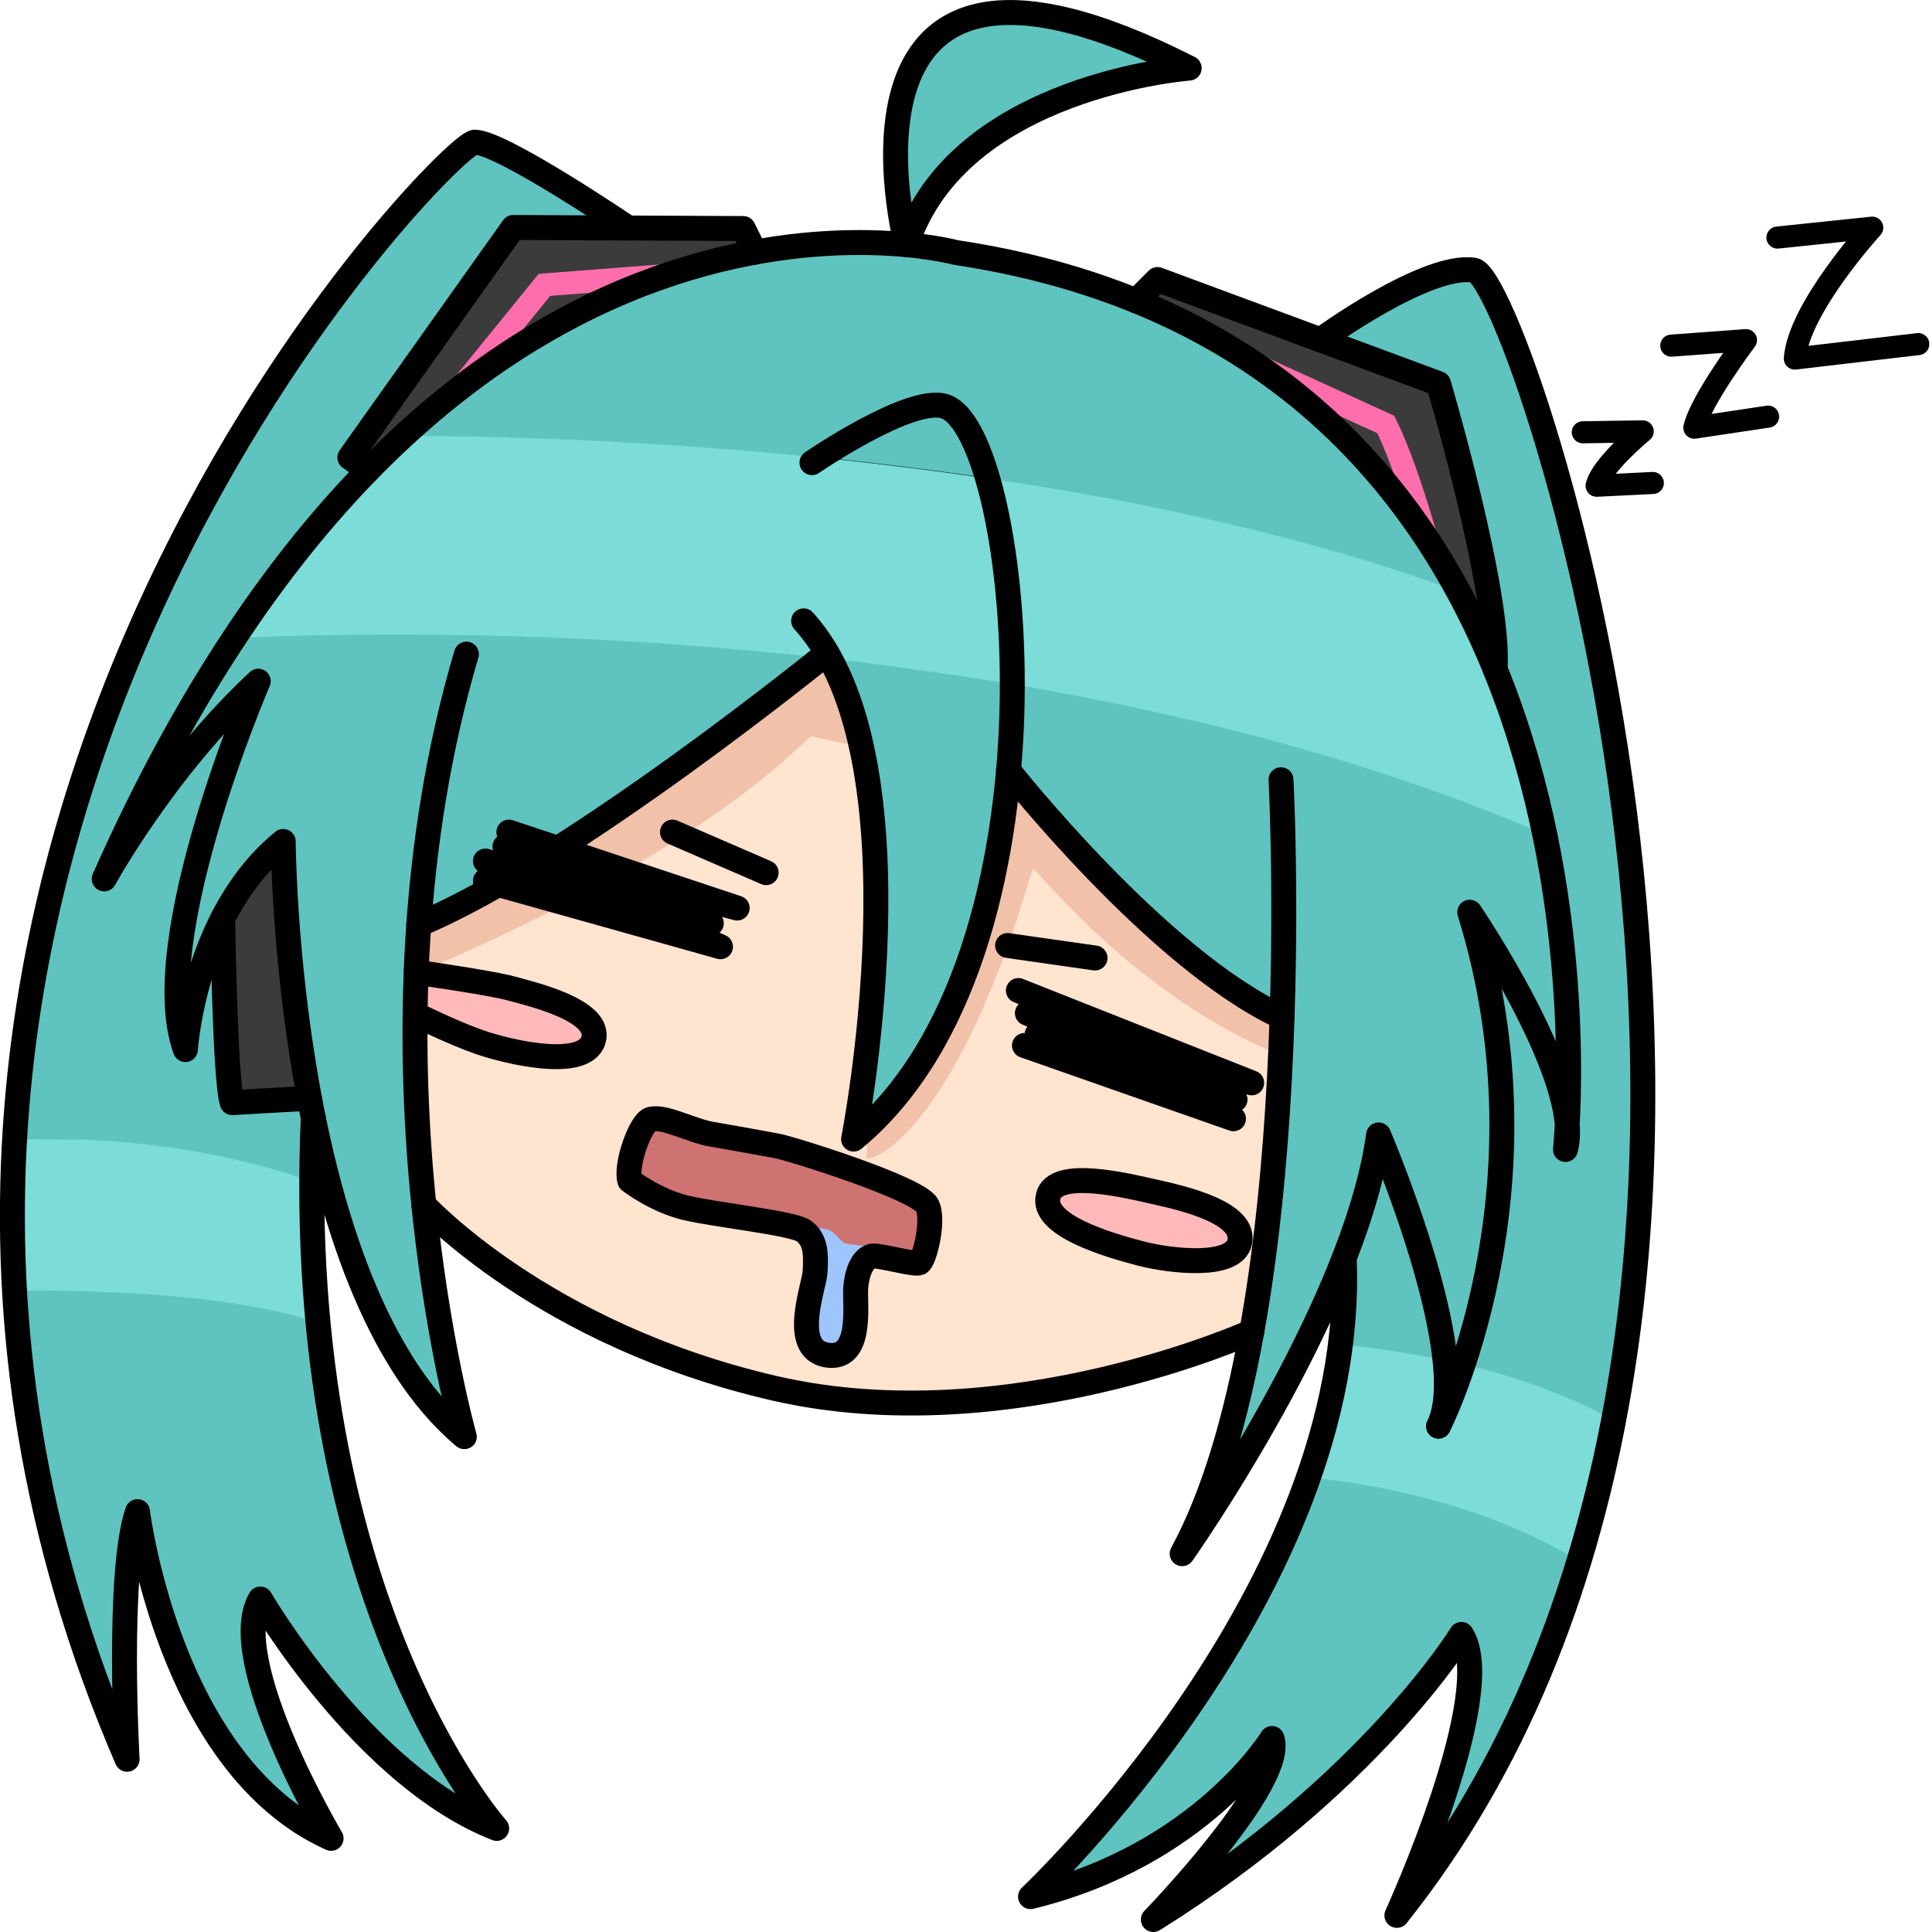
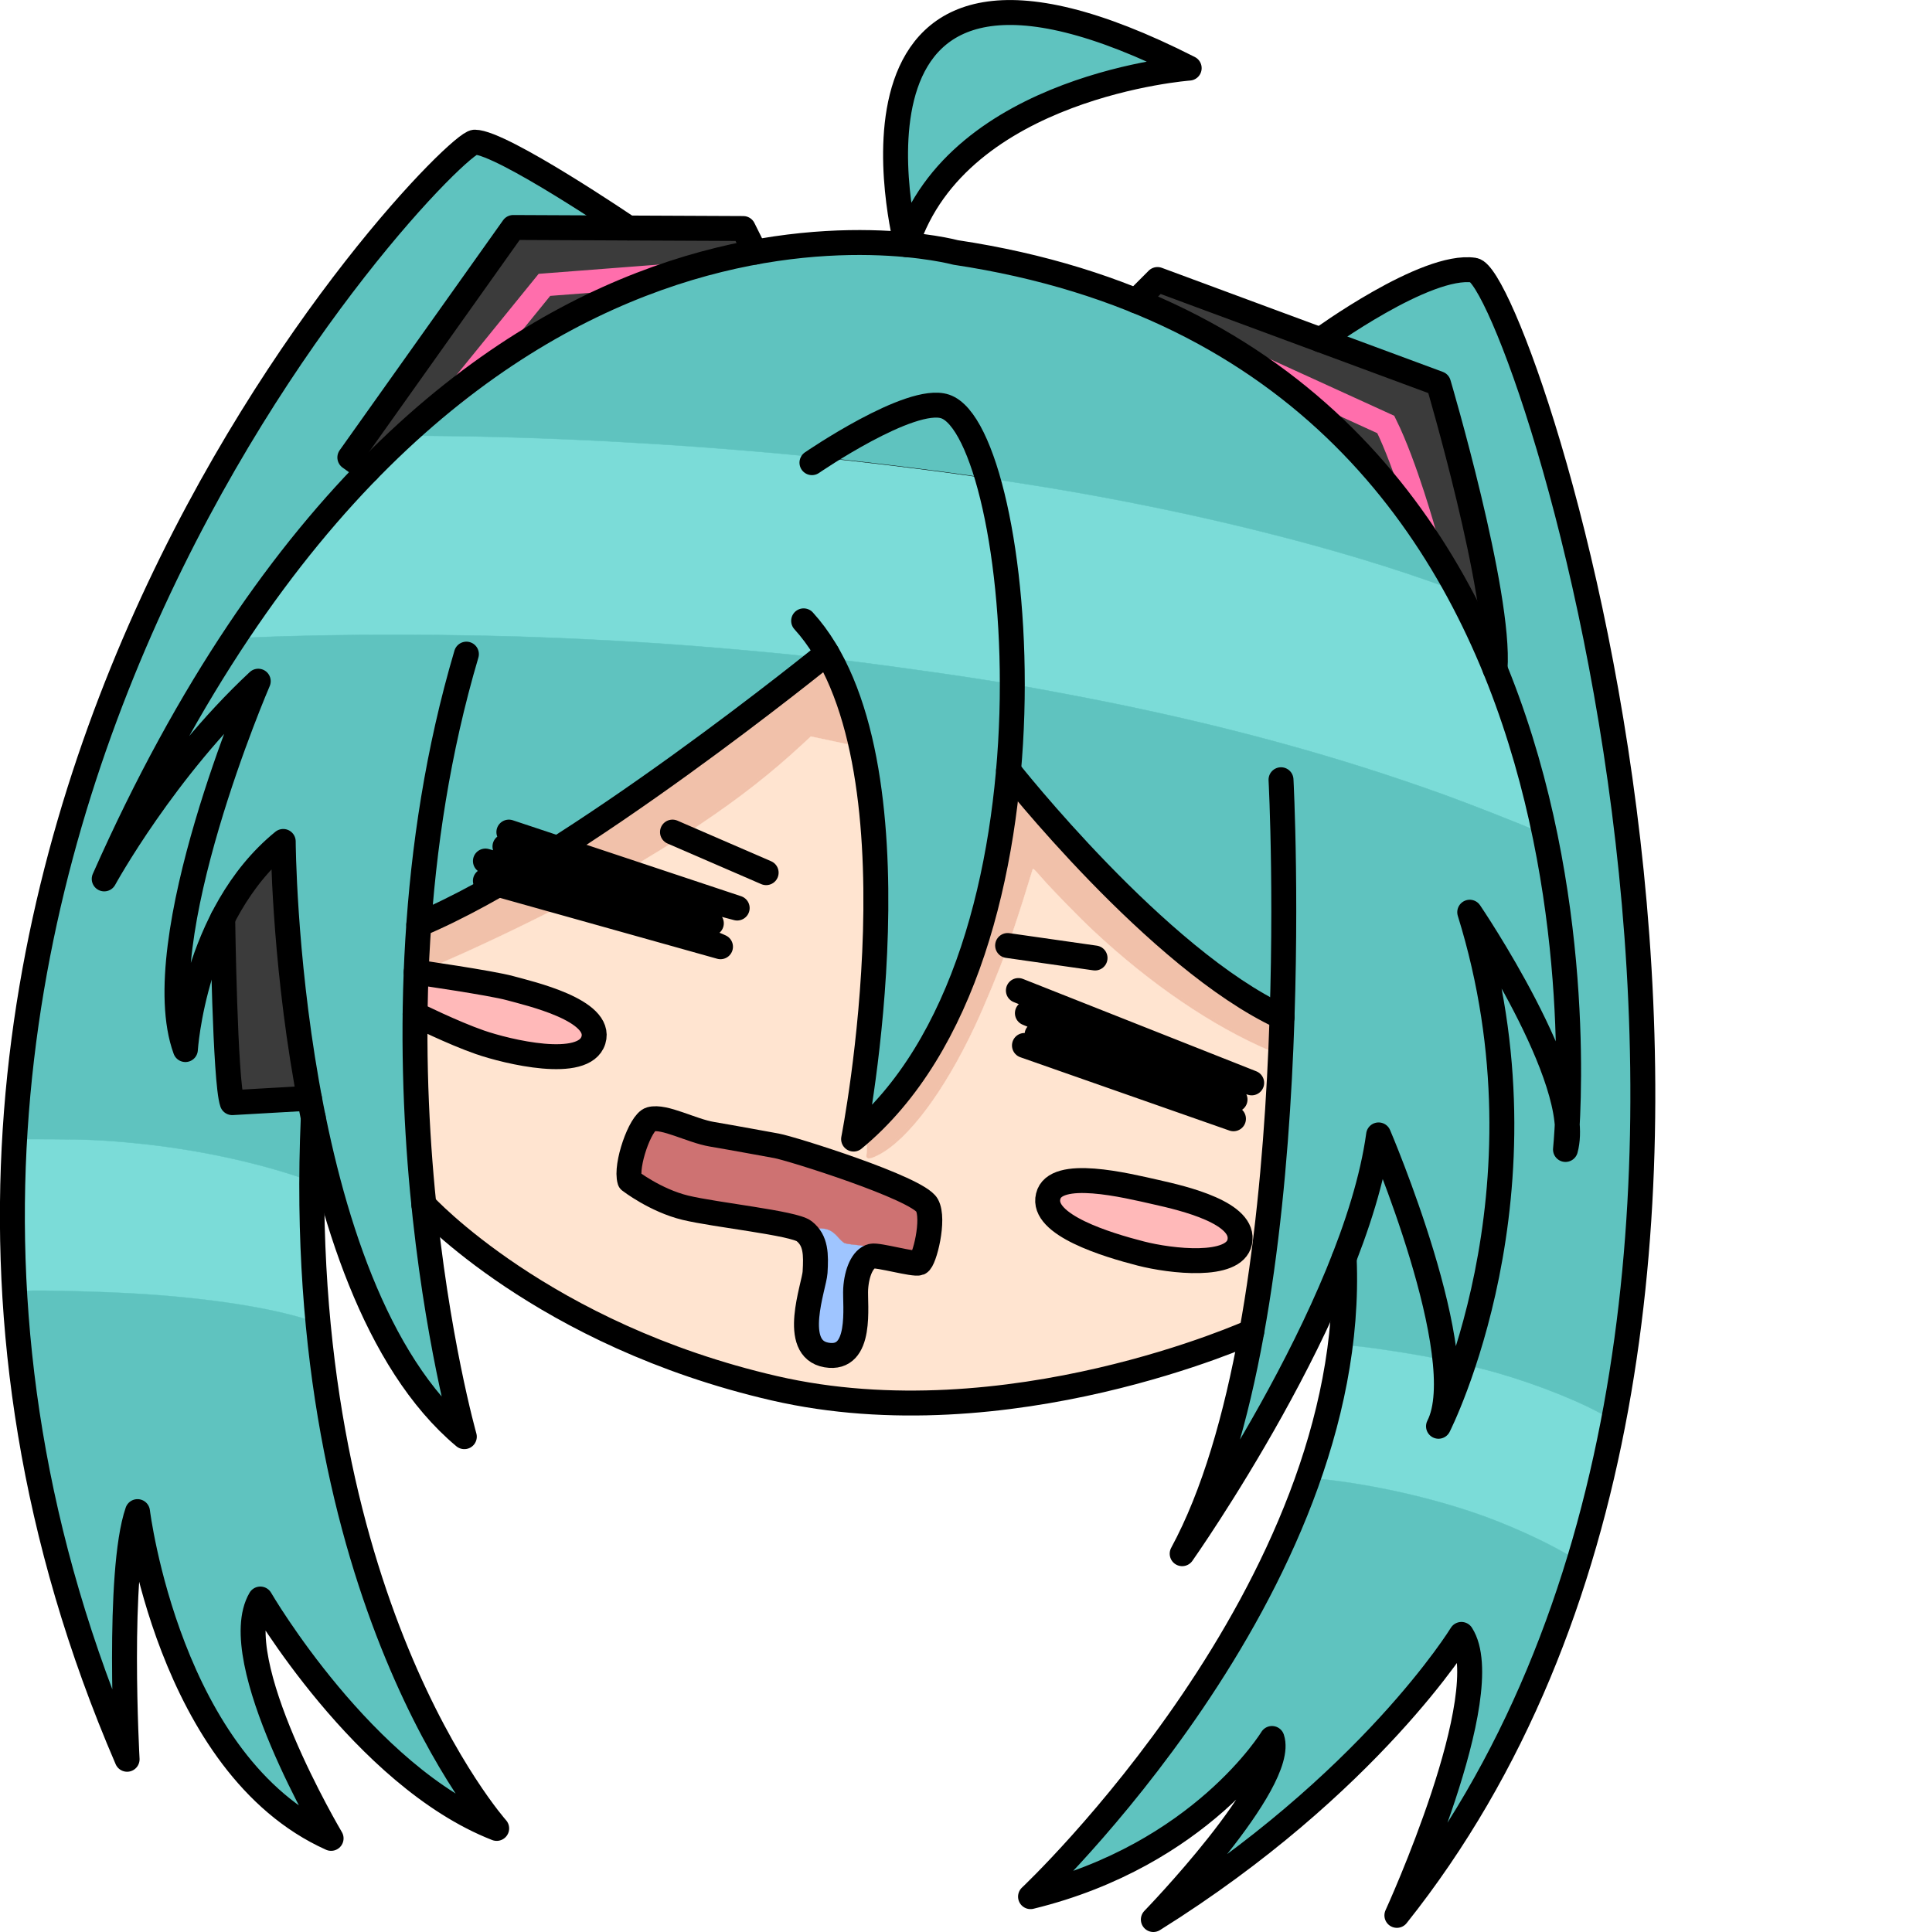
<svg xmlns="http://www.w3.org/2000/svg" width="178.067mm" height="178.343mm" viewBox="0 0 178.067 178.343" version="1.1" id="svg1" xml:space="preserve">
  <defs id="defs1" />
  <g id="g249">
    <path style="fill:#ce7272;fill-opacity:1;stroke:#9fc5ff;stroke-width:0.35;stroke-linecap:round;stroke-linejoin:round;stroke-dasharray:none;stroke-opacity:1" d="m 74.218,113.649 c 0,0 1.345,-0.336 2.161,-0.072 0.817,0.264 1.081,1.273 1.801,1.369 0.72,0.096 2.404,-0.057 3.231,1.088" id="path173" />
    <path style="fill:none;stroke:#7bdcd8;stroke-width:0.966;stroke-linecap:round;stroke-linejoin:round;stroke-dasharray:none;stroke-opacity:1" d="m 37.108,40.355 c 0,0 56.632,-0.814 97.58,14.401" id="path174" />
    <path style="fill:none;stroke:#7bdcd8;stroke-width:0.966;stroke-linecap:round;stroke-linejoin:round;stroke-dasharray:none;stroke-opacity:1" d="m 21.675,58.816 c 0,0 68.561,-4.468 120.873,18.074" id="path175" />
    <path style="fill:none;stroke:#7bdcd8;stroke-width:0.966;stroke-linecap:round;stroke-linejoin:round;stroke-dasharray:none;stroke-opacity:1" d="m 1.337,105.333 c 0,0 13.997,-1.03 27.436,3.85" id="path176" />
    <path style="fill:none;stroke:#7bdcd8;stroke-width:0.966;stroke-linecap:round;stroke-linejoin:round;stroke-dasharray:none;stroke-opacity:1" d="m 1.334,119.061 c 0,0 18.15,-0.466 28.01,2.944" id="path177" />
    <path style="fill:none;stroke:#7bdcd8;stroke-width:0.966;stroke-linecap:round;stroke-linejoin:round;stroke-dasharray:none;stroke-opacity:1" d="m 124.378,124.279 c 0,0 14.906,1.207 24.52,6.984" id="path178" />
    <path style="fill:none;stroke:#7bdcd8;stroke-width:0.966;stroke-linecap:round;stroke-linejoin:round;stroke-dasharray:none;stroke-opacity:1" d="m 121.379,136.374 c 0,0 13.828,1.02 24.375,7.663" id="path179" />
    <path style="fill:none;stroke:#f1c1aa;stroke-width:0.35;stroke-linecap:round;stroke-linejoin:round;stroke-dasharray:none;stroke-opacity:1" d="m 38.41,89.739 c 0,0 23.724,-9.375 36.358,-21.873 l 4.725,1.002" id="path180" />
    <path style="fill:none;stroke:#f1c1aa;stroke-width:0.35;stroke-linecap:round;stroke-linejoin:round;stroke-dasharray:none;stroke-opacity:1" d="m 80.112,103.974 c 0,0 0.11,2.278 -0.082,2.806 -0.192,0.528 7.877,-1.345 15.274,-26.897 0,0 9.86,12.245 22.893,17.41" id="path181" />
    <path style="fill:#5fc3bf;fill-opacity:1;stroke:#5fc3bf;stroke-width:0.026;stroke-linecap:round;stroke-linejoin:round;stroke-dasharray:none;stroke-opacity:1" d="m 29.374,169.007 c -1.884,-0.989 -3.434,-2.162 -5.25,-3.973 -1.719,-1.714 -2.868,-3.152 -4.201,-5.255 -3.243,-5.118 -5.77,-12.077 -6.991,-19.248 -0.099,-0.581 -0.209,-1.06 -0.245,-1.064 -0.176,-0.021 -0.648,2.208 -0.847,4 -0.353,3.181 -0.44,5.721 -0.389,11.309 0.023,2.484 0.07,5.082 0.105,5.774 0.035,0.691 0.055,1.265 0.045,1.275 -0.052,0.052 -1.627,-3.891 -2.527,-6.325 C 4.817,143.979 2.193,131.714 1.472,119.957 l -0.046,-0.755 0.909,-0.046 c 1.567,-0.08 7.66,0.089 10.894,0.301 6.251,0.411 11.65,1.252 15.18,2.364 l 0.848,0.267 0.214,1.927 c 1.068,9.639 3.171,18.528 6.33,26.753 2.385,6.21 5.636,12.342 8.752,16.506 0.405,0.542 0.779,1.042 0.831,1.111 0.086,0.116 0.081,0.122 -0.068,0.076 -0.318,-0.098 -1.941,-0.898 -2.675,-1.318 -5.142,-2.944 -10.37,-7.986 -15.358,-14.813 -0.653,-0.894 -2.451,-3.567 -2.968,-4.411 -0.305,-0.498 -0.357,-0.485 -0.614,0.157 -0.552,1.379 -0.543,3.486 0.026,5.981 0.531,2.329 1.562,5.217 2.99,8.373 0.839,1.856 3.005,6.089 3.512,6.864 0.055,0.084 0.073,0.152 0.041,0.152 -0.032,-5.4e-4 -0.434,-0.198 -0.894,-0.439 z" id="path185" />
    <path style="fill:#7bdcd8;fill-opacity:1;stroke:#7bdcd8;stroke-width:0.036;stroke-linecap:round;stroke-linejoin:round;stroke-dasharray:none;stroke-opacity:1" d="m 28.004,121.474 c -4.899,-1.53 -14.372,-2.539 -23.872,-2.541 l -2.7,-5.4e-4 -0.06,-1.225 c -0.217,-4.441 -0.12,-12.058 0.155,-12.249 0.195,-0.135 7.611,-0.008 9.532,0.163 6.215,0.555 11.116,1.515 16.114,3.155 l 1.513,0.497 2.72e-4,1.683 c 5.43e-4,2.708 0.358,9.864 0.531,10.641 0.061,0.271 0.047,0.269 -1.213,-0.124 z" id="path186" />
    <path style="fill:#5fc3bf;fill-opacity:1;stroke:#5fc3bf;stroke-width:0.036;stroke-linecap:round;stroke-linejoin:round;stroke-dasharray:none;stroke-opacity:1" d="m 28.109,108.824 c -4.445,-1.554 -10.091,-2.753 -15.466,-3.286 -2.952,-0.293 -4.618,-0.373 -7.877,-0.382 l -3.314,-0.008 0.027,-0.48 c 0.1,-1.799 0.467,-5.695 0.747,-7.925 C 4.706,76.988 11.82,57.356 23.234,38.77 c 5.262,-8.569 11.823,-17.177 17.215,-22.585 2.334,-2.341 3.026,-2.919 3.492,-2.919 1.222,0 6.092,2.669 12.17,6.67 l 1.537,1.012 -5.184,-0.002 -5.184,-0.002 -7.52,10.586 c -4.136,5.822 -7.52,10.638 -7.52,10.703 0,0.064 0.119,0.194 0.264,0.289 0.145,0.094 0.491,0.339 0.769,0.543 l 0.505,0.371 -1.313,1.413 C 26.438,51.34 21.218,58.667 16.128,67.78 14.166,71.295 9.57,80.613 9.57,81.078 c 0,0.265 0.198,0.007 0.864,-1.124 2.15,-3.654 5.414,-8.171 8.565,-11.855 1.201,-1.404 4.305,-4.628 4.382,-4.551 0.023,0.023 -0.262,0.812 -0.634,1.753 -2.955,7.47 -5.219,15.274 -6.055,20.875 -0.61,4.082 -0.578,7.52 0.094,10.008 0.259,0.96 0.422,0.978 0.501,0.054 0.254,-2.987 1.631,-7.957 2.886,-10.42 l 0.234,-0.458 0.052,0.336 c 0.029,0.185 0.077,1.741 0.108,3.457 0.061,3.443 0.187,6.749 0.344,9.03 0.11,1.602 0.339,3.546 0.427,3.635 0.057,0.057 6.447,-0.251 6.881,-0.332 0.25,-0.047 0.255,-0.036 0.418,0.846 0.145,0.788 0.155,1.236 0.083,3.785 l -0.081,2.891 z" id="path187" />
    <path style="fill:#3b3b3b;fill-opacity:1;stroke:#3b3b3b;stroke-width:0.026;stroke-linecap:round;stroke-linejoin:round;stroke-dasharray:none;stroke-opacity:1" d="m 33.18,42.756 -0.764,-0.543 0.331,-0.469 c 0.182,-0.258 3.552,-5.007 7.489,-10.554 l 7.159,-10.085 3.334,-0.003 c 1.834,-0.001 6.592,0.018 10.573,0.043 l 7.239,0.045 0.482,0.979 c 0.265,0.539 0.465,1.007 0.444,1.042 -0.021,0.034 -0.1,0.062 -0.175,0.062 -0.207,0 -2.807,0.586 -3.944,0.888 -10.864,2.894 -20.911,8.847 -30.044,17.801 l -1.361,1.335 z" id="path188" />
    <path style="fill:#5fc3bf;fill-opacity:1;stroke:#5fc3bf;stroke-width:0.026;stroke-linecap:round;stroke-linejoin:round;stroke-dasharray:none;stroke-opacity:1" d="m 83.474,21.321 c -0.562,-2.917 -0.766,-5.134 -0.703,-7.659 0.065,-2.613 0.362,-4.39 1.037,-6.196 1.266,-3.389 3.616,-5.384 7.125,-6.05 0.957,-0.182 3.897,-0.158 5.116,0.04 2.548,0.416 5.15,1.178 8.168,2.394 1.254,0.505 3.77,1.638 4.784,2.153 l 0.408,0.207 -0.238,0.04 c -0.131,0.022 -0.696,0.103 -1.257,0.18 -1.309,0.18 -3.411,0.602 -4.886,0.981 -9.749,2.502 -16.489,7.478 -19.056,14.069 -0.159,0.407 -0.295,0.748 -0.303,0.757 -0.008,0.009 -0.096,-0.403 -0.195,-0.917 z" id="path191" />
    <path style="fill:#3b3b3b;fill-opacity:1;stroke:#3b3b3b;stroke-width:0.026;stroke-linecap:round;stroke-linejoin:round;stroke-dasharray:none;stroke-opacity:1" d="M 137.467,60.311 C 132.142,47.93 123.923,38.258 113.315,31.889 c -2.08,-1.249 -5.076,-2.782 -7.288,-3.729 l -1.005,-0.43 0.914,-0.914 0.914,-0.914 12.923,4.786 12.923,4.786 0.194,0.676 c 3.015,10.478 5.09,20.565 4.999,24.298 l -0.02,0.8 z" id="path198" />
    <path style="fill:#5fc3bf;fill-opacity:1;stroke:#5fc3bf;stroke-width:0.036;stroke-linecap:round;stroke-linejoin:round;stroke-dasharray:none;stroke-opacity:1" d="m 133.871,54.333 c -0.185,-0.071 -1.158,-0.417 -2.161,-0.768 -10.381,-3.633 -24.158,-6.915 -37.802,-9.005 l -2.644,-0.405 -0.358,-1.107 c -0.925,-2.856 -2.146,-4.86 -3.342,-5.488 -0.54,-0.283 -1.73,-0.303 -2.73,-0.045 -1.989,0.513 -5.506,2.234 -8.46,4.139 l -0.848,0.547 -2.646,-0.249 C 61.926,40.921 50.286,40.314 39.89,40.231 l -2.484,-0.02 1.092,-0.966 c 9.77,-8.644 20.593,-14.063 31.927,-15.987 5.643,-0.958 11.7,-1.011 16.313,-0.143 0.696,0.131 2,0.366 2.899,0.522 18.121,3.146 31.578,11.303 41.129,24.931 1.192,1.701 3.587,5.593 3.587,5.829 0,0.102 -0.074,0.092 -0.48,-0.065 z" id="path199" />
    <path style="fill:#5fc3bf;fill-opacity:1;stroke:#000000;stroke-width:0.036;stroke-linecap:round;stroke-linejoin:round;stroke-dasharray:none;stroke-opacity:1" d="M 89.107,43.852 C 87.024,43.54 81.271,42.819 78.328,42.501 l -2.471,-0.267 0.742,-0.474 c 2.847,-1.819 6.195,-3.467 8.147,-4.01 1.059,-0.295 2.152,-0.296 2.712,-0.003 1.117,0.586 2.238,2.397 3.18,5.14 0.215,0.627 0.391,1.156 0.391,1.177 0,0.061 -0.354,0.022 -1.921,-0.213 z" id="path200" />
    <path style="fill:#7bdcd8;fill-opacity:1;stroke:#7bdcd8;stroke-width:0.036;stroke-linecap:round;stroke-linejoin:round;stroke-dasharray:none;stroke-opacity:1" d="M 92.758,62.823 C 90.953,62.469 82.768,61.303 78.906,60.851 l -2.277,-0.267 -0.548,-0.886 c -0.592,-0.957 -1.728,-2.436 -1.871,-2.436 -0.164,0 -0.088,0.145 0.352,0.673 0.242,0.29 0.702,0.913 1.022,1.384 0.633,0.931 0.657,1.182 0.111,1.139 -0.152,-0.012 -1.573,-0.152 -3.158,-0.311 -13.801,-1.383 -29.021,-2.014 -41.978,-1.742 -3.117,0.065 -6.337,0.156 -7.156,0.201 -0.819,0.045 -1.493,0.074 -1.499,0.066 -0.006,-0.009 0.481,-0.729 1.083,-1.601 3.882,-5.629 8.006,-10.587 12.403,-14.913 l 1.733,-1.705 2.098,0.001 c 8.233,0.005 21.153,0.627 30.916,1.488 5.009,0.442 5.086,0.451 4.893,0.592 -0.274,0.2 -0.086,0.261 0.23,0.074 0.275,-0.162 0.378,-0.159 2.72,0.094 4.706,0.507 12.98,1.587 13.102,1.71 0.086,0.086 0.48,1.651 0.804,3.197 0.544,2.595 0.954,5.653 1.203,8.982 0.185,2.468 0.3,6.343 0.188,6.329 -0.048,-0.006 -0.281,-0.049 -0.519,-0.095 z" id="path201" />
    <path style="fill:#7bdcd8;fill-opacity:1;stroke:#7bdcd8;stroke-width:0.036;stroke-linecap:round;stroke-linejoin:round;stroke-dasharray:none;stroke-opacity:1" d="m 141.508,76.318 c -1.425,-0.621 -5.748,-2.318 -7.922,-3.109 -11.302,-4.114 -24.958,-7.658 -38.475,-9.986 -0.634,-0.109 -1.243,-0.219 -1.354,-0.244 -0.195,-0.044 -0.203,-0.118 -0.266,-2.281 -0.169,-5.764 -0.89,-11.531 -1.926,-15.396 -0.127,-0.475 -0.225,-0.872 -0.216,-0.88 0.067,-0.069 7.713,1.206 11.388,1.899 11.56,2.18 23.084,5.248 31.359,8.349 l 0.561,0.21 1.034,2.088 c 2.078,4.199 3.756,8.573 5.143,13.405 0.711,2.479 1.626,6.298 1.505,6.286 -0.034,-0.004 -0.407,-0.157 -0.83,-0.341 z" id="path202" />
    <path style="fill:#5fc3bf;fill-opacity:1;stroke:#5fc3bf;stroke-width:0.036;stroke-linecap:round;stroke-linejoin:round;stroke-dasharray:none;stroke-opacity:1" d="m 78.959,104.655 c 0.155,-0.515 0.829,-5.086 1.11,-7.529 1.441,-12.504 1.053,-23.266 -1.105,-30.72 -0.459,-1.585 -1.275,-3.747 -1.833,-4.856 -0.182,-0.362 -0.317,-0.672 -0.301,-0.688 0.095,-0.093 9.692,1.206 13.983,1.893 l 2.522,0.404 -2.64e-4,1.014 c -5.43e-4,1.608 -0.181,4.96 -0.391,7.257 -1.017,11.129 -3.951,20.49 -8.55,27.281 -1.359,2.006 -2.972,3.918 -4.41,5.225 -0.964,0.876 -1.1,0.972 -1.024,0.718 z" id="path203" />
    <path style="fill:#5fc3bf;fill-opacity:1;stroke:#5fc3bf;stroke-width:0.036;stroke-linecap:round;stroke-linejoin:round;stroke-dasharray:none;stroke-opacity:1" d="m 41.305,131.012 c -3.924,-4.016 -6.883,-9.341 -9.407,-16.931 -2.582,-7.763 -4.307,-16.945 -5.225,-27.809 -0.18,-2.13 -0.387,-6.064 -0.388,-7.373 -8.15e-4,-1.06 -0.025,-1.273 -0.143,-1.273 -0.146,0 -1.122,0.88 -2.025,1.825 -2.836,2.968 -5.211,7.788 -6.371,12.926 -0.247,1.095 -0.343,1.614 -0.645,3.5 l -0.069,0.432 -0.13,-0.48 c -0.629,-2.32 -0.587,-6.131 0.115,-10.422 0.918,-5.616 3.164,-13.121 6.215,-20.774 0.374,-0.938 0.654,-1.732 0.623,-1.764 -0.144,-0.144 -3.263,3.025 -5.164,5.247 -2.185,2.554 -4.364,5.453 -6.368,8.473 -0.796,1.2 -1.461,2.168 -1.479,2.151 -0.054,-0.054 2.31,-4.919 3.482,-7.166 2.06,-3.949 4.449,-8.089 6.491,-11.25 l 0.904,-1.4 1.441,-0.066 c 7.755,-0.357 19.358,-0.342 28.242,0.037 7.5,0.32 13.19,0.721 21.181,1.496 1.4,0.136 2.646,0.277 2.769,0.314 0.197,0.06 0.002,0.241 -1.681,1.563 -7.26,5.701 -15.208,11.434 -21.267,15.34 l -0.919,0.593 -2.152,-0.719 c -1.978,-0.661 -2.639,-0.835 -2.455,-0.647 0.039,0.04 1.042,0.397 2.229,0.794 l 2.159,0.722 -0.524,0.317 -0.524,0.317 -1.81,-0.478 c -0.995,-0.263 -1.828,-0.46 -1.851,-0.437 -0.099,0.096 0.217,0.248 1.483,0.71 0.74,0.27 1.38,0.526 1.423,0.568 0.043,0.043 -0.25,0.271 -0.651,0.507 l -0.729,0.43 -1.652,-0.458 c -0.909,-0.252 -1.672,-0.439 -1.696,-0.415 -0.095,0.095 0.19,0.227 1.457,0.676 0.726,0.257 1.32,0.49 1.32,0.516 -5.44e-4,0.027 -0.352,0.248 -0.781,0.492 l -0.781,0.444 -0.583,-0.176 c -0.559,-0.169 -0.776,-0.171 -0.586,-0.005 0.049,0.043 0.28,0.133 0.514,0.199 l 0.424,0.121 -0.856,0.48 c -2.181,1.222 -5.941,3.048 -6.051,2.937 -0.071,-0.071 0.277,-3.864 0.588,-6.413 0.67,-5.494 1.852,-11.499 3.264,-16.581 0.446,-1.604 0.479,-1.767 0.358,-1.767 -0.04,0 -0.236,0.582 -0.436,1.292 -4.293,15.266 -5.446,32.812 -3.375,51.348 0.651,5.829 1.878,12.974 3.014,17.56 0.213,0.861 0.388,1.585 0.388,1.609 0,0.16 -0.298,-0.098 -1.31,-1.134 z" id="path204" />
    <path style="fill:#f1c1aa;fill-opacity:1;stroke:#f1c1aa;stroke-width:0.036;stroke-linecap:round;stroke-linejoin:round;stroke-dasharray:none;stroke-opacity:1" d="m 54.67,79.268 c -1.532,-0.515 -2.786,-0.962 -2.786,-0.993 0,-0.031 1.318,-0.936 2.93,-2.012 6.368,-4.251 13.346,-9.348 19.685,-14.375 0.762,-0.604 1.432,-1.1 1.489,-1.101 0.492,-0.008 0.536,0.032 0.955,0.869 0.572,1.141 1.215,2.795 1.673,4.299 0.44,1.447 0.736,2.632 0.673,2.695 -0.024,0.024 -1.054,-0.172 -2.289,-0.436 l -2.245,-0.48 -0.292,0.269 c -0.161,0.148 -0.673,0.622 -1.138,1.055 -2.119,1.97 -5.557,4.641 -8.712,6.767 -1.742,1.174 -1.783,1.195 -2.065,1.072 -0.35,-0.153 -0.528,-0.166 -0.528,-0.04 0,0.052 0.108,0.121 0.24,0.155 0.132,0.033 0.24,0.095 0.24,0.137 0,0.042 -0.292,0.262 -0.648,0.488 -1.108,0.703 -4.275,2.584 -4.336,2.576 -0.032,-0.004 -1.312,-0.429 -2.844,-0.945 z" id="path205" />
    <path style="fill:#f1c1aa;fill-opacity:1;stroke:#f1c1aa;stroke-width:0.018;stroke-linecap:round;stroke-linejoin:round;stroke-dasharray:none;stroke-opacity:1" d="m 38.509,89.262 c 8.15e-4,-0.263 0.052,-1.235 0.171,-3.278 l 0.034,-0.576 0.822,-0.359 c 1.497,-0.655 4.105,-1.98 5.928,-3.013 l 0.544,-0.308 2.17,0.609 c 1.193,0.335 2.483,0.695 2.866,0.802 0.383,0.106 0.715,0.21 0.738,0.231 0.076,0.069 -5.129,2.633 -8.014,3.948 -1.905,0.868 -5.105,2.247 -5.215,2.247 -0.024,0 -0.044,-0.135 -0.043,-0.3 z" id="path206" />
    <path style="fill:#3b3b3b;fill-opacity:1;stroke:#3b3b3b;stroke-width:0.036;stroke-linecap:round;stroke-linejoin:round;stroke-dasharray:none;stroke-opacity:1" d="M 21.448,101.425 C 21.166,100.293 20.887,95.245 20.72,88.241 l -0.08,-3.362 0.382,-0.72 c 1.004,-1.896 2.445,-3.802 4.028,-5.331 l 0.995,-0.961 0.023,1.057 c 0.127,5.821 0.971,14.252 2.055,20.539 0.162,0.941 0.267,1.739 0.233,1.773 -0.063,0.063 -5.197,0.392 -6.264,0.401 -0.534,0.005 -0.595,-0.015 -0.644,-0.211 z" id="path207" />
    <path style="fill:#ffb9b9;fill-opacity:1;stroke:#ffb9b9;stroke-width:0.026;stroke-linecap:round;stroke-linejoin:round;stroke-dasharray:none;stroke-opacity:1" d="m 49.372,97.31 c -3.094,-0.41 -5.961,-1.349 -9.949,-3.261 l -1.043,-0.5 0.049,-1.837 c 0.027,-1.01 0.057,-1.847 0.067,-1.858 0.03,-0.034 4.826,0.721 6.43,1.012 2.769,0.503 5.606,1.341 7.372,2.178 1.206,0.572 2.139,1.364 2.356,2.002 0.136,0.401 0.137,0.597 0.003,0.991 -0.218,0.638 -0.959,1.129 -1.98,1.311 -0.722,0.129 -2.169,0.112 -3.306,-0.039 z" id="path208" />
    <path style="fill:#ce7272;fill-opacity:1;stroke:#ce7272;stroke-width:0.026;stroke-linecap:round;stroke-linejoin:round;stroke-dasharray:none;stroke-opacity:1" d="m 84.243,116.491 c -0.093,-0.015 -0.749,-0.14 -1.457,-0.277 -1.217,-0.235 -1.297,-0.26 -1.473,-0.46 -0.229,-0.261 -0.773,-0.563 -1.238,-0.687 -0.192,-0.052 -0.714,-0.126 -1.158,-0.166 -0.445,-0.039 -0.893,-0.115 -0.996,-0.169 -0.103,-0.053 -0.35,-0.284 -0.549,-0.512 -0.652,-0.749 -1.172,-0.926 -2.347,-0.797 -0.851,0.094 -0.784,0.099 -1.368,-0.108 -0.703,-0.249 -2.376,-0.571 -5.682,-1.092 -3.463,-0.546 -4.656,-0.78 -5.636,-1.104 -0.922,-0.305 -2.56,-1.121 -3.486,-1.738 l -0.693,-0.461 v -0.611 c 0,-0.742 0.129,-1.404 0.475,-2.448 0.41,-1.237 0.9,-2.12 1.315,-2.373 0.452,-0.276 1.014,-0.174 3.406,0.615 1.767,0.583 1.771,0.584 5.774,1.297 3.033,0.54 3.897,0.763 7.169,1.85 4.715,1.566 7.945,2.926 8.862,3.73 0.351,0.308 0.498,0.652 0.552,1.296 0.086,1.023 -0.291,3.101 -0.701,3.866 -0.201,0.375 -0.31,0.424 -0.769,0.348 z" id="path209" />
    <path style="fill:#9fc5ff;fill-opacity:1;stroke:#9fc5ff;stroke-width:0.026;stroke-linecap:round;stroke-linejoin:round;stroke-dasharray:none;stroke-opacity:1" d="m 75.967,124.899 c -0.447,-0.159 -0.659,-0.313 -0.942,-0.682 -0.307,-0.4 -0.436,-0.873 -0.475,-1.74 -0.041,-0.919 0.078,-1.823 0.462,-3.515 0.542,-2.384 0.429,-4.031 -0.344,-5.007 l -0.204,-0.257 0.254,-0.042 c 0.139,-0.023 0.529,-0.042 0.865,-0.041 0.784,0.001 1.016,0.107 1.615,0.736 0.253,0.266 0.547,0.528 0.652,0.582 0.105,0.054 0.555,0.13 1,0.169 1.066,0.092 1.873,0.337 2.129,0.645 0.079,0.095 0.052,0.107 -0.228,0.107 -0.605,0 -1.059,0.364 -1.4,1.121 -0.376,0.833 -0.416,1.126 -0.475,3.464 -0.03,1.195 -0.087,2.315 -0.125,2.487 -0.207,0.934 -0.577,1.579 -1.073,1.87 -0.421,0.247 -1.177,0.292 -1.711,0.102 z" id="path210" />
    <path style="fill:#ffe4d0;fill-opacity:1;stroke:#ffe4d0;stroke-width:0.026;stroke-linecap:round;stroke-linejoin:round;stroke-dasharray:none;stroke-opacity:1" d="m 81.187,129.371 c -5.133,-0.253 -9.756,-1.106 -15.283,-2.82 -9.811,-3.042 -19.086,-8.233 -25.665,-14.364 -0.566,-0.527 -1.029,-0.969 -1.029,-0.982 0,-0.013 -0.044,-0.447 -0.099,-0.964 -0.419,-4.004 -0.716,-9.9 -0.716,-14.245 -2.18e-4,-1.76 0.018,-2.224 0.085,-2.196 0.047,0.02 0.65,0.302 1.342,0.626 3.496,1.641 5.901,2.453 8.63,2.914 2.537,0.428 4.324,0.361 5.439,-0.203 0.384,-0.195 0.849,-0.708 0.941,-1.04 0.524,-1.886 -1.63,-3.34 -7.097,-4.791 -1.604,-0.426 -3.725,-0.818 -7.2,-1.331 -0.785,-0.116 -1.482,-0.233 -1.55,-0.26 -0.091,-0.036 0.069,-0.128 0.611,-0.349 2.446,-0.998 6.579,-2.908 10.083,-4.66 l 2.487,-1.244 7.124,1.999 c 3.918,1.099 7.162,1.999 7.209,2 0.188,0.002 0.066,-0.137 -0.238,-0.272 -0.545,-0.242 -5.166,-1.959 -8.779,-3.262 -1.887,-0.68 -3.488,-1.259 -3.559,-1.285 -0.109,-0.04 -0.077,-0.077 0.198,-0.231 l 0.327,-0.183 5.549,1.53 c 3.052,0.841 5.587,1.53 5.632,1.53 0.046,0 0.072,-0.034 0.058,-0.076 -0.02,-0.061 -2.308,-0.927 -9.767,-3.699 -0.065,-0.024 0.074,-0.135 0.392,-0.311 l 0.493,-0.273 4.533,1.203 c 2.493,0.662 5.029,1.334 5.636,1.494 0.607,0.16 1.12,0.265 1.14,0.233 0.02,-0.032 -0.018,-0.086 -0.085,-0.12 -0.066,-0.034 -2.352,-0.804 -5.079,-1.711 -2.727,-0.907 -4.983,-1.662 -5.012,-1.679 -0.03,-0.017 0.673,-0.467 1.562,-0.999 0.889,-0.533 2.008,-1.218 2.488,-1.522 0.479,-0.305 0.884,-0.554 0.899,-0.554 0.015,0 1.761,0.751 3.88,1.669 2.119,0.918 3.881,1.674 3.915,1.681 0.034,0.007 0.074,-0.02 0.089,-0.059 0.015,-0.039 -1.701,-0.818 -3.812,-1.732 -2.111,-0.914 -3.837,-1.677 -3.836,-1.695 0.002,-0.019 0.657,-0.472 1.457,-1.007 3.687,-2.468 6.586,-4.739 9.527,-7.466 l 0.731,-0.677 2.275,0.482 2.275,0.482 0.078,0.238 c 0.128,0.391 0.556,2.928 0.734,4.347 0.386,3.076 0.532,5.716 0.532,9.577 -5.44e-4,5.835 -0.431,11.515 -1.35,17.83 -0.239,1.64 -0.611,3.91 -0.677,4.121 -0.099,0.322 0.251,0.108 1.006,-0.615 l 0.323,-0.308 -0.003,1.05 c -0.002,0.578 -0.028,1.18 -0.059,1.338 -0.102,0.527 0.223,0.551 1.127,0.084 2.72,-1.408 6.058,-5.867 8.868,-11.851 0.941,-2.003 2.299,-5.293 2.994,-7.251 0.023,-0.065 0.083,-0.119 0.133,-0.119 0.05,0 1.799,0.245 3.887,0.543 2.088,0.299 3.883,0.543 3.987,0.543 0.181,0 0.283,-0.133 0.105,-0.138 -0.194,-0.005 -7.931,-1.131 -7.956,-1.157 -0.015,-0.016 0.231,-0.793 0.546,-1.727 0.458,-1.357 1.044,-3.205 1.642,-5.18 0.042,-0.137 0.134,-0.054 0.861,0.779 0.974,1.115 3.432,3.632 4.756,4.87 5.278,4.936 10.962,8.802 16.267,11.064 l 0.917,0.391 -0.016,0.321 c -0.483,9.64 -1.243,17.126 -2.447,24.086 l -0.186,1.078 -0.815,0.336 c -6.936,2.855 -15.482,4.999 -23.23,5.827 -3.065,0.327 -7.498,0.475 -10.223,0.341 z m -3.566,-4.343 c 0.541,-0.244 1,-0.901 1.214,-1.736 0.167,-0.654 0.247,-1.71 0.247,-3.27 0,-1.589 0.079,-2.183 0.38,-2.864 0.202,-0.457 0.43,-0.767 0.712,-0.967 0.295,-0.21 0.669,-0.187 2.316,0.146 0.835,0.169 1.595,0.283 1.924,0.289 l 0.543,0.01 0.219,-0.442 c 0.435,-0.876 0.726,-2.45 0.688,-3.715 -0.042,-1.357 -0.245,-1.6 -2.119,-2.536 -1.746,-0.872 -5.215,-2.185 -8.603,-3.257 -2.808,-0.889 -2.957,-0.922 -8.083,-1.835 -1.789,-0.318 -2.059,-0.386 -3.566,-0.89 -0.897,-0.3 -1.829,-0.592 -2.072,-0.649 -0.577,-0.136 -1.283,-0.135 -1.547,0.001 -0.873,0.451 -2.075,3.868 -1.887,5.366 l 0.047,0.374 0.794,0.519 c 0.98,0.64 2.463,1.375 3.409,1.69 1.152,0.383 1.604,0.469 6.962,1.331 4.615,0.742 5.11,0.917 5.636,1.99 0.449,0.915 0.453,2.406 0.011,4.327 -0.569,2.474 -0.637,3.867 -0.242,4.923 0.338,0.903 1.271,1.443 2.338,1.352 0.224,-0.019 0.53,-0.09 0.679,-0.157 z m 33.914,-8.633 c 1.969,-0.212 2.892,-0.834 2.987,-2.01 0.029,-0.366 0.008,-0.477 -0.168,-0.851 -0.768,-1.637 -3.55,-2.776 -9.921,-4.06 -2.264,-0.456 -2.74,-0.512 -4.397,-0.513 -1.378,-5.5e-4 -1.531,0.011 -1.97,0.156 -0.992,0.326 -1.428,0.86 -1.424,1.746 0.002,0.585 0.155,0.908 0.703,1.481 1.106,1.16 3.68,2.316 7.344,3.299 2.457,0.659 5.061,0.945 6.846,0.753 z m 2.376,-13.119 c -0.015,-0.044 -3.53,-1.58 -7.813,-3.413 -4.282,-1.833 -7.761,-3.342 -7.73,-3.353 0.031,-0.011 3.558,1.127 7.838,2.53 4.28,1.403 7.798,2.55 7.819,2.55 0.358,0 -1.237,-0.698 -8.388,-3.668 -4.632,-1.924 -8.398,-3.506 -8.369,-3.515 0.029,-0.01 4.087,1.238 9.017,2.771 4.931,1.534 9.049,2.806 9.152,2.828 0.108,0.022 0.187,0.009 0.187,-0.031 0,-0.039 -1.2,-0.545 -2.666,-1.126 -15.13,-5.993 -18.969,-7.501 -19.016,-7.472 -0.031,0.019 -0.041,0.057 -0.024,0.086 0.017,0.028 4.193,1.699 9.28,3.712 5.086,2.013 9.221,3.669 9.189,3.68 -0.033,0.011 -1.083,-0.299 -2.333,-0.688 -9.525,-2.964 -15.209,-4.727 -15.242,-4.727 -0.36,0 1.179,0.674 8.054,3.529 4.449,1.848 8.061,3.369 8.027,3.38 -0.034,0.011 -3.423,-1.08 -7.531,-2.425 -4.108,-1.345 -7.522,-2.464 -7.587,-2.485 -0.073,-0.024 -0.119,-0.004 -0.119,0.052 0,0.055 2.857,1.314 7.366,3.246 4.051,1.735 7.354,3.168 7.338,3.184 -0.016,0.016 -3.577,-1.217 -7.914,-2.739 -4.337,-1.522 -7.905,-2.748 -7.928,-2.725 -0.023,0.023 -0.013,0.069 0.022,0.102 0.071,0.067 19.165,6.785 19.309,6.793 0.05,0.003 0.079,-0.031 0.064,-0.075 z" id="path211" />
    <path style="fill:#ffb9b9;fill-opacity:1;stroke:#ffb9b9;stroke-width:0.026;stroke-linecap:round;stroke-linejoin:round;stroke-dasharray:none;stroke-opacity:1" d="m 108.764,116.221 c -1.955,-0.232 -3.482,-0.557 -5.528,-1.179 -3.428,-1.042 -5.717,-2.319 -6.264,-3.494 -0.213,-0.458 -0.217,-0.989 -0.009,-1.396 0.78,-1.528 4.053,-1.436 11.089,0.31 4.164,1.033 6.307,2.334 6.305,3.826 -10e-4,0.862 -0.612,1.453 -1.845,1.785 -0.438,0.118 -0.759,0.143 -2.015,0.159 -0.822,0.01 -1.601,0.006 -1.732,-0.01 z" id="path212" />
    <path style="fill:#f1c1aa;fill-opacity:1;stroke:#f1c1aa;stroke-width:0.036;stroke-linecap:round;stroke-linejoin:round;stroke-dasharray:none;stroke-opacity:1" d="m 80.255,105.368 0.037,-1.364 0.994,-1.061 C 85.026,98.953 87.747,94.129 89.877,87.713 91.452,82.967 92.546,77.646 93.1,72.037 l 0.063,-0.642 0.683,0.834 c 1.106,1.351 2.891,3.411 4.427,5.109 1.688,1.865 6.859,7.062 8.347,8.389 4.039,3.602 7.786,6.317 10.833,7.849 l 0.761,0.383 -0.011,0.695 c -0.006,0.382 -0.038,1.094 -0.072,1.581 l -0.061,0.885 -1.153,-0.51 c -5.15,-2.277 -10.275,-5.761 -15.418,-10.479 -1.638,-1.503 -3.888,-3.79 -5.227,-5.314 -0.524,-0.596 -0.984,-1.05 -1.022,-1.009 -0.038,0.041 -0.4,1.148 -0.803,2.459 -2.909,9.454 -6.283,16.576 -9.962,21.028 -1.401,1.695 -3.049,3.062 -4.072,3.376 -0.19,0.058 -0.193,0.028 -0.157,-1.304 z" id="path214" />
    <path style="fill:#5fc3bf;fill-opacity:1;stroke:#5fc3bf;stroke-width:0.036;stroke-linecap:round;stroke-linejoin:round;stroke-dasharray:none;stroke-opacity:1" d="m 110.337,141.285 c 0,-0.037 0.253,-0.662 0.562,-1.388 3.893,-9.147 6.398,-23.206 7.314,-41.042 0.338,-6.588 0.455,-14.836 0.301,-21.181 -0.118,-4.827 -0.173,-5.812 -0.326,-5.812 -0.061,0 -0.076,0.223 -0.04,0.6 0.166,1.745 0.288,11.89 0.196,16.377 -0.053,2.601 -0.124,4.757 -0.157,4.79 -0.154,0.154 -3.515,-1.826 -5.437,-3.205 C 107.359,86.561 100.564,79.955 94.525,72.709 l -1.336,-1.603 0.113,-1.567 c 0.062,-0.862 0.145,-2.636 0.183,-3.944 0.041,-1.388 0.108,-2.377 0.162,-2.377 0.232,0 5.807,1.038 8.525,1.588 11.385,2.301 21.42,5.062 31.123,8.564 2.355,0.85 7.278,2.784 8.486,3.335 l 0.7,0.319 0.254,1.335 c 1.306,6.863 1.796,11.97 1.856,19.346 l 0.04,4.851 -0.327,-1.249 c -0.373,-1.426 -1.003,-3.212 -1.708,-4.837 -1.163,-2.683 -3.551,-7.113 -5.474,-10.154 -1.253,-1.983 -1.368,-2.153 -1.45,-2.154 -0.119,-0.002 -0.084,0.213 0.173,1.063 1.084,3.583 1.957,8.15 2.404,12.577 0.206,2.033 0.29,7.842 0.145,10.051 -0.379,5.798 -1.328,11.116 -2.915,16.341 -0.247,0.814 -0.586,2.234 -1.129,3.704 -0.693,1.879 -1.584,3.765 -1.584,3.765 0,0 1.172,-2.699 0.43,-8.021 -0.594,-4.258 -2.719,-11.104 -5.22,-17.335 -0.605,-1.508 -0.932,-2.025 -0.786,-1.243 0.118,0.629 0.066,2.413 -0.099,3.386 -0.866,5.115 -4.503,13.092 -10.609,23.267 -1.71,2.849 -3.783,6.151 -5.213,8.303 -0.789,1.188 -0.933,1.383 -0.933,1.268 z" id="path215" />
    <path style="fill:#5fc3bf;fill-opacity:1;stroke:#5fc3bf;stroke-width:0.026;stroke-linecap:round;stroke-linejoin:round;stroke-dasharray:none;stroke-opacity:1" d="m 107.373,176.364 c 0.074,-0.096 0.569,-0.653 1.101,-1.239 5.957,-6.563 9.34,-11.842 9.094,-14.193 -0.052,-0.5 -0.146,-0.619 -0.303,-0.385 -1.268,1.886 -3.697,4.507 -5.816,6.273 -4.307,3.591 -9.557,6.333 -14.912,7.79 -0.43,0.117 -0.842,0.23 -0.917,0.251 -0.075,0.021 0.582,-0.692 1.46,-1.586 9.845,-10.022 17.878,-21.537 22.599,-32.39 0.445,-1.023 1.493,-3.65 1.647,-4.126 0.099,-0.308 0.05,-0.305 1.57,-0.117 4.838,0.598 10.149,1.867 14.396,3.441 2.903,1.076 6.142,2.614 7.994,3.796 l 0.352,0.225 -0.17,0.564 c -0.344,1.141 -1.386,4.205 -1.912,5.624 -2.234,6.025 -4.942,11.693 -8.083,16.913 -0.983,1.633 -2.227,3.558 -3.228,4.992 -0.877,1.257 -2.767,3.79 -2.802,3.755 -0.016,-0.016 0.134,-0.409 0.335,-0.873 2.149,-4.983 4.228,-10.996 5.094,-14.735 0.608,-2.625 0.812,-4.088 0.818,-5.875 0.005,-1.536 -0.096,-2.23 -0.445,-3.069 -0.309,-0.743 -0.32,-0.743 -0.813,-0.009 -1.427,2.126 -3.658,4.923 -5.974,7.493 -1.323,1.468 -4.765,4.912 -6.312,6.317 -3.085,2.801 -6.456,5.528 -9.781,7.912 -1.336,0.958 -4.816,3.306 -5.009,3.38 -0.099,0.038 -0.097,0.02 0.019,-0.13 z" id="path216" />
    <path style="fill:#7bdcd8;fill-opacity:1;stroke:#7bdcd8;stroke-width:0.026;stroke-linecap:round;stroke-linejoin:round;stroke-dasharray:none;stroke-opacity:1" d="m 144.832,143.358 c -0.915,-0.554 -3.189,-1.714 -4.449,-2.27 -5.048,-2.227 -11.851,-4.023 -17.762,-4.689 -0.579,-0.065 -1.063,-0.127 -1.076,-0.137 -0.013,-0.01 0.192,-0.67 0.454,-1.467 1.051,-3.193 1.83,-6.351 2.25,-9.124 0.218,-1.436 0.124,-1.28 0.735,-1.225 2.021,0.18 8.105,1.177 8.286,1.358 0.094,0.094 0.132,1.238 0.075,2.279 -0.064,1.185 -0.26,2.451 -0.47,3.038 -0.22,0.614 -0.223,0.63 -0.138,0.63 0.159,0 1.398,-2.907 2.012,-4.721 0.139,-0.411 0.275,-0.772 0.302,-0.802 0.051,-0.059 2.285,0.489 3.599,0.882 2.232,0.667 4.319,1.409 5.941,2.11 1.838,0.795 4.18,2.011 4.18,2.17 0,0.165 -0.632,3.152 -1.025,4.844 -0.699,3.012 -1.939,7.548 -2.072,7.582 -0.034,0.009 -0.413,-0.197 -0.843,-0.457 z" id="path217" />
    <path style="fill:#5fc3bf;fill-opacity:1;stroke:#5fc3bf;stroke-width:0.026;stroke-linecap:round;stroke-linejoin:round;stroke-dasharray:none;stroke-opacity:1" d="m 132.809,125.457 c -1.686,-0.373 -5.724,-1.013 -7.508,-1.19 l -0.851,-0.085 0.035,-0.173 c 0.065,-0.323 0.239,-2.139 0.308,-3.229 0.038,-0.597 0.069,-1.882 0.069,-2.854 v -1.769 l 0.412,-1.017 c 0.571,-1.41 1.367,-3.814 1.652,-4.991 0.362,-1.493 0.462,-2.167 0.508,-3.43 l 0.042,-1.155 0.365,0.917 c 2.593,6.519 4.511,12.903 5.194,17.287 0.182,1.166 0.265,1.804 0.234,1.793 -0.011,-0.004 -0.218,-0.051 -0.461,-0.105 z" id="path218" />
    <path style="display:inline;fill:#5fc3bf;fill-opacity:1;stroke:#5fc3bf;stroke-width:0.051;stroke-linecap:round;stroke-linejoin:round;stroke-dasharray:none;stroke-opacity:1" d="m 147.515,130.338 c -2.681,-1.434 -7.13,-3.092 -10.732,-3.998 -0.822,-0.207 -1.513,-0.39 -1.536,-0.406 -0.023,-0.017 0.24,-0.985 0.584,-2.152 3.504,-11.881 3.816,-24.523 0.894,-36.146 -0.299,-1.189 -0.522,-2.183 -0.496,-2.21 0.149,-0.149 3.279,5.279 4.817,8.353 2.552,5.101 3.478,8.083 3.391,10.917 -0.044,1.414 0.019,1.764 0.222,1.243 0.185,-0.475 0.247,-9.846 0.085,-12.668 -0.441,-7.66 -1.443,-14.314 -3.149,-20.921 -0.691,-2.676 -2.133,-7.193 -3.014,-9.442 -0.452,-1.153 -0.483,-1.339 -0.553,-3.26 -0.041,-1.121 -0.201,-2.863 -0.356,-3.872 -0.654,-4.255 -2.194,-11.042 -3.962,-17.465 l -0.825,-2.997 -5.284,-1.953 c -2.906,-1.074 -5.284,-1.991 -5.284,-2.038 0,-0.125 0.579,-0.533 2.48,-1.745 4.535,-2.891 8.275,-4.504 10.447,-4.504 0.892,0 0.918,0.01 1.373,0.542 0.992,1.159 2.794,5.284 4.511,10.326 4.107,12.064 7.454,27.751 9.101,42.657 1.608,14.554 1.696,28.17 0.268,41.162 -0.422,3.838 -1.522,11.05 -1.708,11.194 -0.026,0.021 -0.598,-0.257 -1.271,-0.617 z" id="path241" />
    <path style="fill:none;fill-opacity:1;stroke:#ff6eac;stroke-width:2.111;stroke-linecap:round;stroke-linejoin:miter;stroke-dasharray:none;stroke-opacity:1" d="m 42.299,36.086 7.95,-9.791 10.87,-0.837" id="path248" />
    <path style="fill:none;fill-opacity:1;stroke:#ff6eac;stroke-width:2.111;stroke-linecap:round;stroke-linejoin:miter;stroke-dasharray:none;stroke-opacity:1" d="m 131.537,49.357 c 0,0 -1.767,-6.402 -3.635,-10.172 L 115.615,33.576" id="path249" />
    <path style="fill:none;stroke:#000000;stroke-width:2.301;stroke-linecap:round;stroke-linejoin:round;stroke-dasharray:none;stroke-opacity:1" d="m 74.939,42.709 c 0,0 9.117,-6.261 12.296,-5.187 7.108,2.401 12.125,50.668 -8.453,67.626 0,0 6.916,-35.158 -4.611,-47.838" id="path86" />
    <path style="fill:none;stroke:#000000;stroke-width:2.301;stroke-linecap:round;stroke-linejoin:round;stroke-dasharray:none;stroke-opacity:1" d="m 118.231,71.977 c 0,0 2.651,49.731 -9.123,71.445 0,0 15.919,-22.552 18.129,-38.659 0,0 8.795,20.557 5.529,26.897 0,0 10.951,-21.517 2.882,-47.454 0,0 10.567,15.562 8.838,21.902 0,0 7.685,-73.198 -56.291,-82.804 0,0 -47.261,-12.872 -78.577,57.828 0,0 5.571,-10.182 14.217,-18.251 0,0 -10.374,24.015 -6.724,34.005 0,0 0.768,-12.488 9.03,-19.212 0,0 0.192,41.114 16.714,54.946 0,0 -10.374,-36.503 0.192,-72.237" id="path87" />
    <path style="fill:none;stroke:#000000;stroke-width:2.301;stroke-linecap:round;stroke-linejoin:round;stroke-dasharray:none;stroke-opacity:1" d="m 76.334,60.294 c 0,0 -23.617,19.191 -37.683,25.054" id="path88" />
    <path style="fill:none;stroke:#000000;stroke-width:2.301;stroke-linecap:round;stroke-linejoin:round;stroke-dasharray:none;stroke-opacity:1" d="m 93.083,71.125 c 0,0 13.729,17.438 25.245,22.768" id="path89" />
    <path style="fill:none;stroke:#000000;stroke-width:2.301;stroke-linecap:round;stroke-linejoin:round;stroke-dasharray:none;stroke-opacity:1" d="m 39.116,111.21 c 0,0 10.954,12.003 32.343,16.938 21.561,4.975 44.074,-5.228 44.074,-5.228" id="path90" />
    <path style="fill:none;stroke:#000000;stroke-width:2.301;stroke-linecap:round;stroke-linejoin:round;stroke-dasharray:none;stroke-opacity:1" d="m 33.957,43.428 -1.669,-1.2 15.081,-21.229 21.229,0.096 1.086,2.179" id="path91" />
    <path style="fill:none;stroke:#000000;stroke-width:2.301;stroke-linecap:round;stroke-linejoin:round;stroke-dasharray:none;stroke-opacity:1" d="m 104.865,27.772 1.965,-1.97 25.936,9.606 c 0,0 5.729,19.369 5.218,26.351" id="path97" />
    <path style="fill:none;stroke:#000000;stroke-width:2.301;stroke-linecap:round;stroke-linejoin:round;stroke-dasharray:none;stroke-opacity:1" d="m 83.661,22.586 c 0,0 -8.871,-34.069 26.095,-16.298 0,0 -21.314,1.585 -26.095,16.298" id="path98" />
    <path style="fill:none;stroke:#000000;stroke-width:2.301;stroke-linecap:round;stroke-linejoin:round;stroke-dasharray:none;stroke-opacity:1" d="M 93.991,91.436 115.524,99.96 94.823,93.524 113.987,101.497 95.711,95.513 113.843,103.274 94.551,96.507" id="path99" />
    <path style="fill:none;stroke:#000000;stroke-width:2.301;stroke-linecap:round;stroke-linejoin:round;stroke-dasharray:none;stroke-opacity:1" d="m 46.966,76.81 21.072,7.012 -21.433,-5.684 19.048,7.094 -20.852,-5.749 c 13.545,4.814 20.777,7.452 21.697,7.911 L 44.798,81.31" id="path100" />
    <path style="fill:none;stroke:#000000;stroke-width:2.301;stroke-linecap:round;stroke-linejoin:round;stroke-dasharray:none;stroke-opacity:1" d="M 70.712,80.556 62.067,76.81" id="path101" />
    <path style="fill:none;stroke:#000000;stroke-width:2.301;stroke-linecap:round;stroke-linejoin:round;stroke-dasharray:none;stroke-opacity:1" d="m 92.998,87.28 8.069,1.153" id="path102" />
    <path style="fill:none;stroke:#000000;stroke-width:2.301;stroke-linecap:round;stroke-linejoin:round;stroke-dasharray:none;stroke-opacity:1" d="m 38.41,89.739 c 0,0 6.943,0.999 8.672,1.48 1.729,0.48 8.549,2.017 7.685,4.803 -0.865,2.786 -7.973,1.057 -10.471,0.192 -2.498,-0.865 -5.985,-2.596 -5.985,-2.596" id="path104" />
    <path style="fill:none;stroke:#000000;stroke-width:2.301;stroke-linecap:round;stroke-linejoin:round;stroke-dasharray:none;stroke-opacity:1" d="m 96.744,110.431 c -0.672,2.642 5.435,4.483 8.549,5.283 2.776,0.713 8.602,1.385 9.126,-1.057 0.576,-2.69 -5.152,-4.033 -7.733,-4.611 -2.717,-0.609 -9.318,-2.257 -9.942,0.384 z" id="path105" />
    <path style="fill:none;stroke:#000000;stroke-width:2.301;stroke-linecap:round;stroke-linejoin:round;stroke-dasharray:none;stroke-opacity:1" d="m 58.128,108.99 c 0,0 2.353,1.825 5.139,2.498 2.786,0.672 9.988,1.408 10.951,2.161 1.105,0.865 1.105,2.161 1.009,3.794 -0.075,1.279 -2.305,7.06 1.057,7.637 3.362,0.576 2.601,-4.642 2.69,-6.1 0.093,-1.517 0.639,-2.813 1.489,-3.026 0.576,-0.144 3.89,0.817 4.371,0.624 0.48,-0.192 1.448,-4.038 0.72,-5.331 -0.889,-1.581 -12.516,-5.23 -13.881,-5.475 -1.18,-0.212 -3.938,-0.725 -5.972,-1.07 -1.895,-0.321 -4.394,-1.727 -5.652,-1.38 -0.953,0.263 -2.353,4.275 -1.921,5.668 z" id="path106" />
    <path style="fill:none;stroke:#000000;stroke-width:2.301;stroke-linecap:round;stroke-linejoin:round;stroke-dasharray:none;stroke-opacity:1" d="m 121.876,31.375 c 0,0 9.738,-7.109 14.157,-6.437 4.419,0.672 36.695,96.924 -7.108,151.871 0,0 9.414,-20.557 5.956,-25.936 0,0 -8.453,13.833 -28.434,26.32 0,0 12.296,-12.68 10.951,-16.714 0,0 -6.532,10.759 -22.286,14.601 0,0 30.253,-28.446 28.948,-58.943" id="path107" />
    <path style="fill:none;stroke:#000000;stroke-width:2.301;stroke-linecap:round;stroke-linejoin:round;stroke-dasharray:none;stroke-opacity:1" d="m 57.984,21.047 c 0,0 -11.671,-7.925 -14.169,-7.925 -2.498,0 -67.626,66.858 -32.084,149.277 0,0 -0.961,-17.291 0.961,-22.862 0,0 2.882,23.439 17.867,30.163 0,0 -9.798,-16.522 -6.532,-22.094 0,0 9.519,16.372 21.814,21.175 0,0 -18.871,-21.107 -16.928,-65.596" id="path118" />
    <path style="fill:none;stroke:#000000;stroke-width:2.301;stroke-linecap:round;stroke-linejoin:round;stroke-dasharray:none;stroke-opacity:1" d="m 20.554,84.775 c 0,0 0.207,15.089 0.879,17.01 l 7.126,-0.407" id="path145" />
-     <path style="fill:none;stroke:#000000;stroke-width:2.038;stroke-linecap:round;stroke-linejoin:round;stroke-dasharray:none;stroke-opacity:1" d="m 146.084,39.904 5.53,-0.085 c 0,0 -3.829,3.148 -4.254,5.02 l 5.19,-0.255" id="path146" />
-     <path style="fill:none;stroke:#000000;stroke-width:2.038;stroke-linecap:round;stroke-linejoin:round;stroke-dasharray:none;stroke-opacity:1" d="m 154.252,31.907 6.892,-0.51 c 0,0 -4.169,5.53 -4.765,8.083 l 6.807,-1.021" id="path147" />
-     <path style="fill:none;stroke:#000000;stroke-width:2.038;stroke-linecap:round;stroke-linejoin:round;stroke-dasharray:none;stroke-opacity:1" d="m 164.051,21.929 8.749,-0.913 c 0,0 -6.792,7.419 -7.147,12.082 l 11.395,-1.335" id="path150" />
+     <path class="miku-zzz" style="fill:none;stroke-width:2.038;stroke-linecap:round;stroke-linejoin:round;stroke-dasharray:none;stroke-opacity:1" d="m 146.084,39.904 5.53,-0.085 c 0,0 -3.829,3.148 -4.254,5.02 l 5.19,-0.255" id="path146" />
+     <path class="miku-zzz" style="fill:none;stroke-width:2.038;stroke-linecap:round;stroke-linejoin:round;stroke-dasharray:none;stroke-opacity:1" d="m 154.252,31.907 6.892,-0.51 c 0,0 -4.169,5.53 -4.765,8.083 l 6.807,-1.021" id="path147" />
+     <path class="miku-zzz" style="fill:none;stroke-width:2.038;stroke-linecap:round;stroke-linejoin:round;stroke-dasharray:none;stroke-opacity:1" d="m 164.051,21.929 8.749,-0.913 c 0,0 -6.792,7.419 -7.147,12.082 l 11.395,-1.335" id="path150" />
  </g>
</svg>
